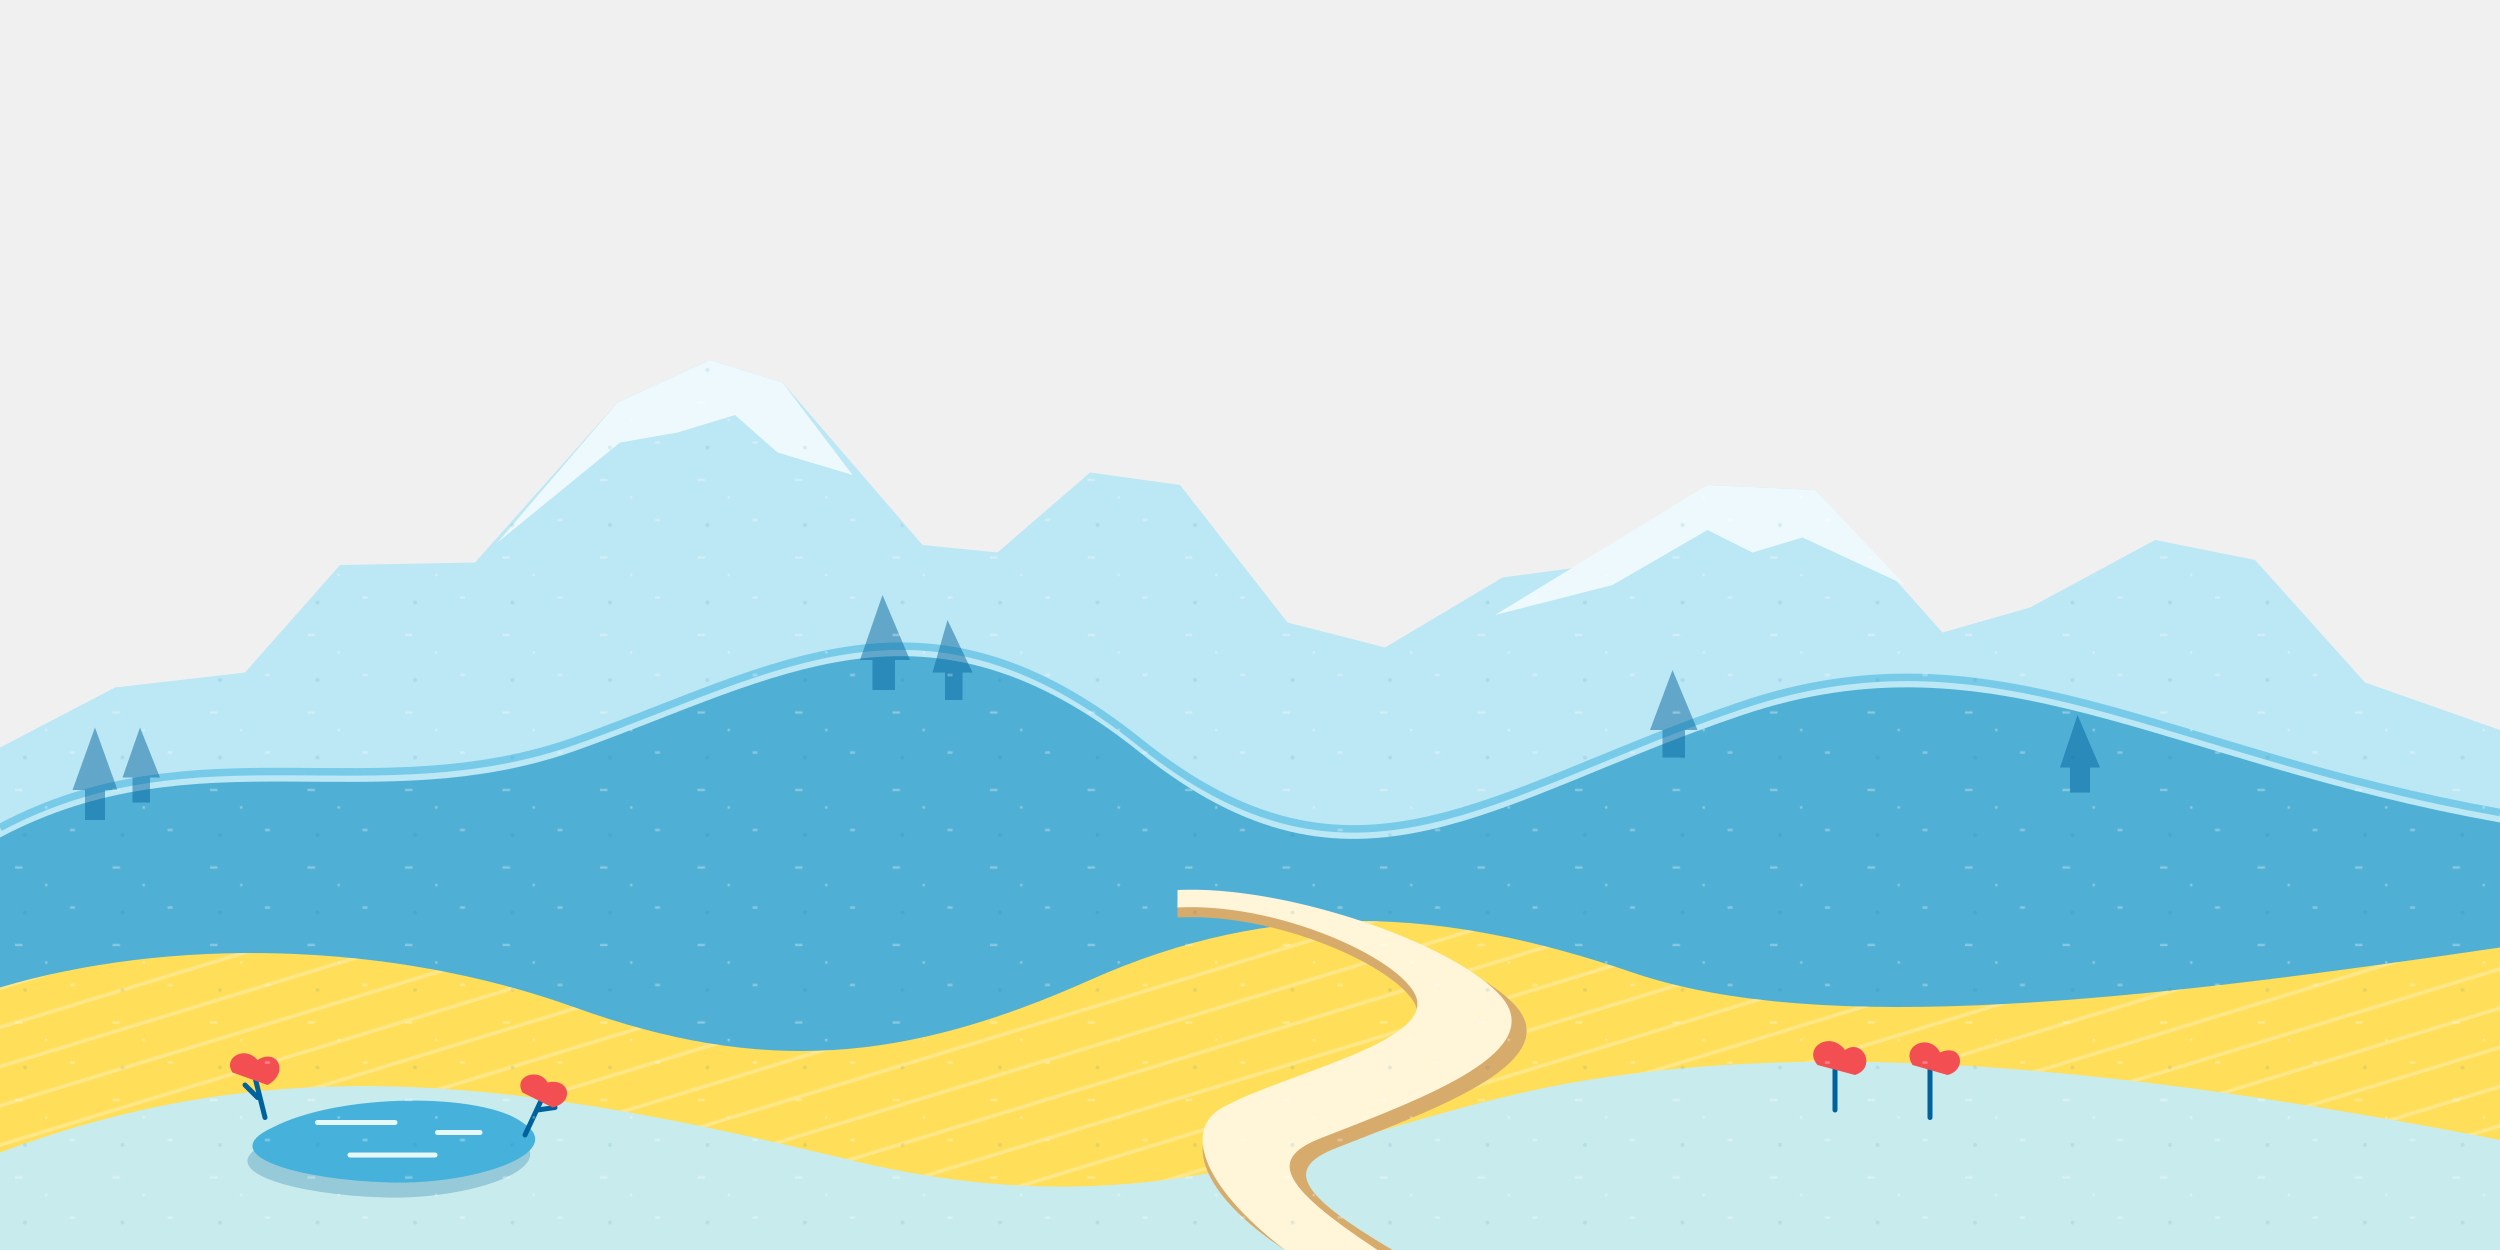
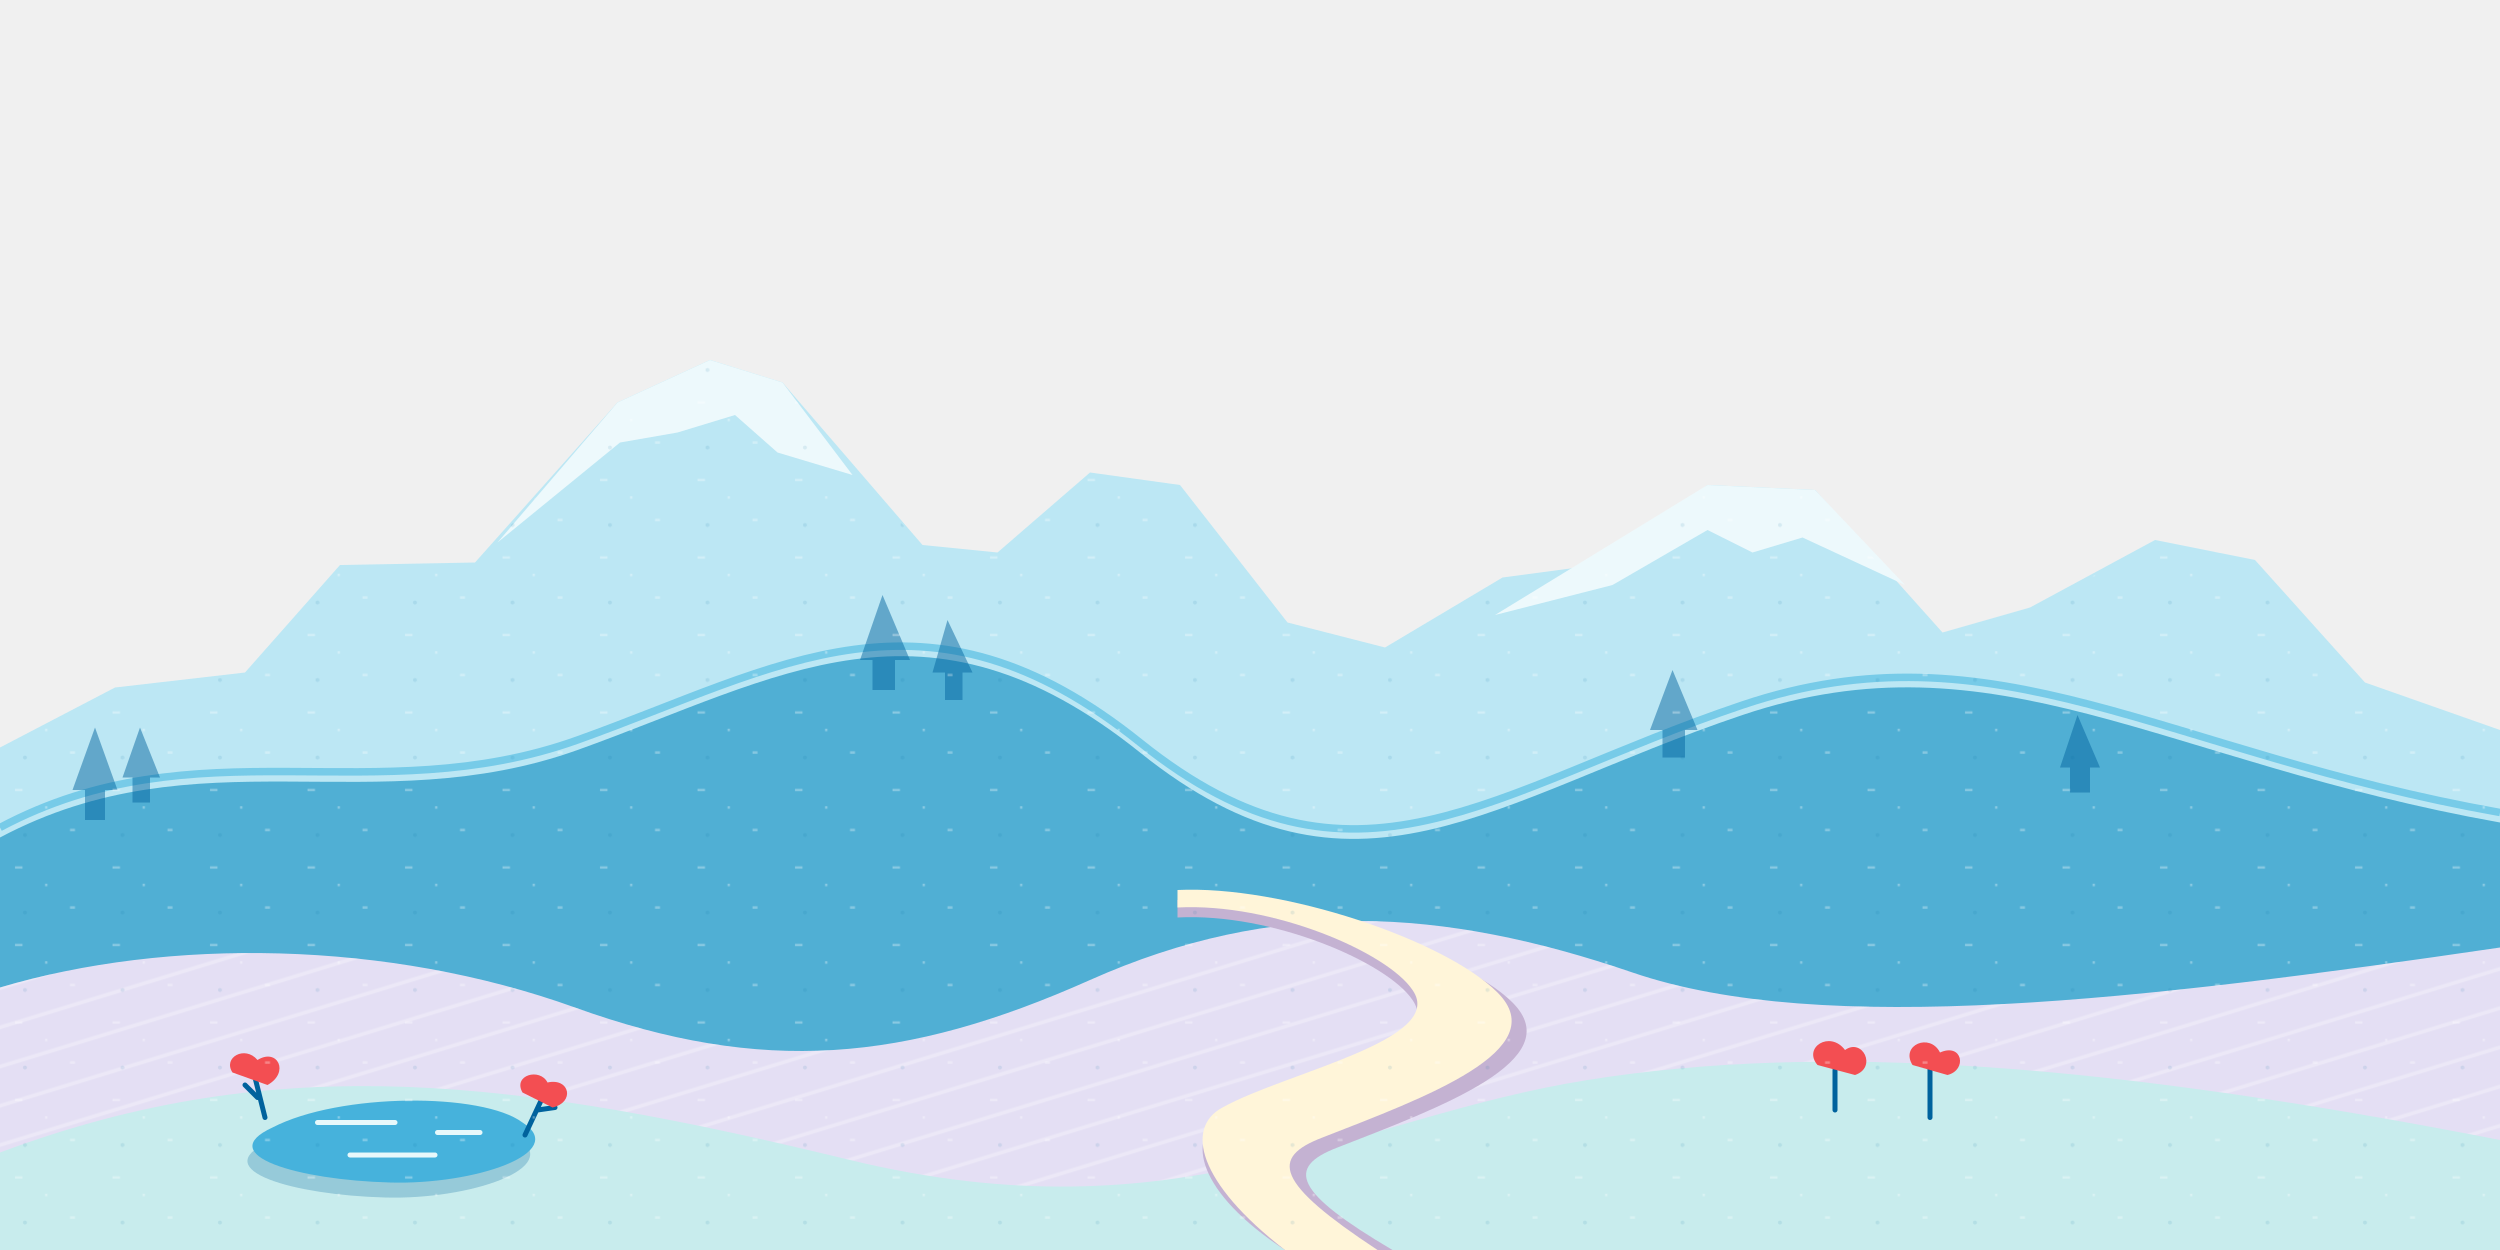
<svg xmlns="http://www.w3.org/2000/svg" width="2000" height="1000" viewBox="0 0 1000 500">
  <defs>
    <pattern id="paper" width="39" height="31" patternUnits="userSpaceOnUse">
      <path d="M6 6h3M28 22h2M18 13h1" stroke="#fff" stroke-width="1" opacity=".3" />
      <circle cx="10" cy="24" r=".8" fill="#00629d" opacity=".1" />
    </pattern>
    <pattern id="furrows" width="17" height="15" patternUnits="userSpaceOnUse" patternTransform="rotate(-17)">
      <path d="M0 3H17" stroke="#fff" stroke-width="1.5" opacity=".28" />
    </pattern>
    <path id="ridge" d="M0 299L46 275L98 269L136 226L190 225L247 161L284 144L313 153L369 218L399 221L436 189L472 194L515 249L554 259L601 231L646 225L683 194L726 196L777 253L812 243L862 216L902 224L946 273L1000 292V500H0Z" />
  </defs>
  <use href="#ridge" fill="#85cce8" transform="translate(0 9)" />
  <use href="#ridge" fill="#bce7f4" />
  <path d="M199 217L247 161L284 144L313 153L341 190L311 181L294 166L271 173L248 177Z" fill="#edf9fc" />
  <path d="M598 246L683 194L726 196L762 234L721 215L701 221L683 212L645 234Z" fill="#edf9fc" />
  <path d="M0 335C79 293 150 329 231 300S370 232 456 301S596 320 697 286S865 305 1000 329V500H0Z" fill="#50afd4" />
  <path d="M0 331C79 289 150 325 231 296S370 228 456 297S596 316 697 282S865 301 1000 325" fill="none" stroke="#77cbe8" stroke-width="3" />
  <g fill="#00629d" opacity=".48">
    <path d="M29 316l9-25 9 25h-5v12h-8v-12ZM49 311l7-20 8 20h-4v10h-7v-10ZM344 264l9-26 11 26h-6v12h-9v-12ZM373 269l6-21 10 21h-4v11h-7v-11ZM660 292l9-24 10 24h-5v11h-9v-11ZM824 307l7-21 9 21h-4v10h-8v-10Z" />
  </g>
-   <path d="M0 400C67 380 155 381 230 408S362 430 436 397S577 368 653 394S857 405 1000 384V500H0Z" fill="#eec952" />
-   <path d="M0 395C67 375 155 376 230 403S362 425 436 392S577 363 653 389S857 400 1000 379V500H0Z" fill="#ffde59" />
+   <path d="M0 400C67 380 155 381 230 408S362 430 436 397S577 368 653 394S857 405 1000 384V500H0Z" fill="#e4dff4" />
+   <path d="M0 395C67 375 155 376 230 403S362 425 436 392S577 363 653 389S857 400 1000 379V500H0Z" fill="#e4dff4" />
  <path d="M0 395C67 375 155 376 230 403S362 425 436 392S577 363 653 389S857 400 1000 379V500H0Z" fill="url(#furrows)" />
  <path d="M0 466C112 424 208 437 340 469S541 452 635 437S841 430 1000 461V500H0Z" fill="#8accdc" />
  <path d="M0 461C112 419 208 432 340 464S541 447 635 432S841 425 1000 456V500H0Z" fill="#c8eced" />
-   <path d="M471 367C509 365 555 385 565 400C579 420 514 433 489 447C474 455 479 477 514 500H557C518 477 514 467 535 459C576 443 628 424 605 401C584 380 513 358 471 360Z" fill="#d6ab6c" />
+   <path d="M471 367C509 365 555 385 565 400C579 420 514 433 489 447C474 455 479 477 514 500H557C518 477 514 467 535 459C576 443 628 424 605 401C584 380 513 358 471 360Z" fill="#c4b2d2" />
  <path d="M471 363C509 361 555 381 565 396C579 416 514 429 489 443C474 451 479 473 514 500H551C510 473 508 463 529 455C570 439 622 420 599 397C578 376 513 354 471 356Z" fill="#fff5d9" />
  <path d="M107 457C134 443 191 443 207 455C226 467 188 480 154 479C117 478 83 468 107 457Z" fill="#00629d" opacity=".25" />
  <path d="M109 451C136 437 193 437 209 449C228 461 190 474 156 473C119 472 85 462 109 451Z" fill="#46b2dc" />
  <path d="M127 449h31M175 453h17M140 462h34" stroke="#e7f8fb" stroke-width="2" stroke-linecap="round" />
  <g stroke="#00629d" stroke-width="2" stroke-linecap="round">
    <path d="M106 447l-4-16M103 439l-5-5M210 454l7-15M215 444l7-1" />
    <path d="M734 444v-16M772 447v-20" />
  </g>
  <g fill="#f34e52">
    <path d="M93 429c-4-6 5-11 10-5 8-5 13 5 4 10Z" />
    <path d="M209 437c-4-7 7-10 10-4 9-2 11 8 2 10Z" />
    <path d="M727 426c-6-7 5-14 11-6 7-5 13 7 4 10Z" />
    <path d="M765 426c-5-8 7-13 11-5 9-4 11 7 3 9Z" />
  </g>
  <path d="M0 300L46 276L98 270L136 227L190 226L247 162L284 145L313 154L369 219L399 222L436 190L472 195L515 250L554 260L601 232L646 226L683 195L726 197L777 254L812 244L862 217L902 225L946 274L1000 293V500H0Z" fill="url(#paper)" />
</svg>
